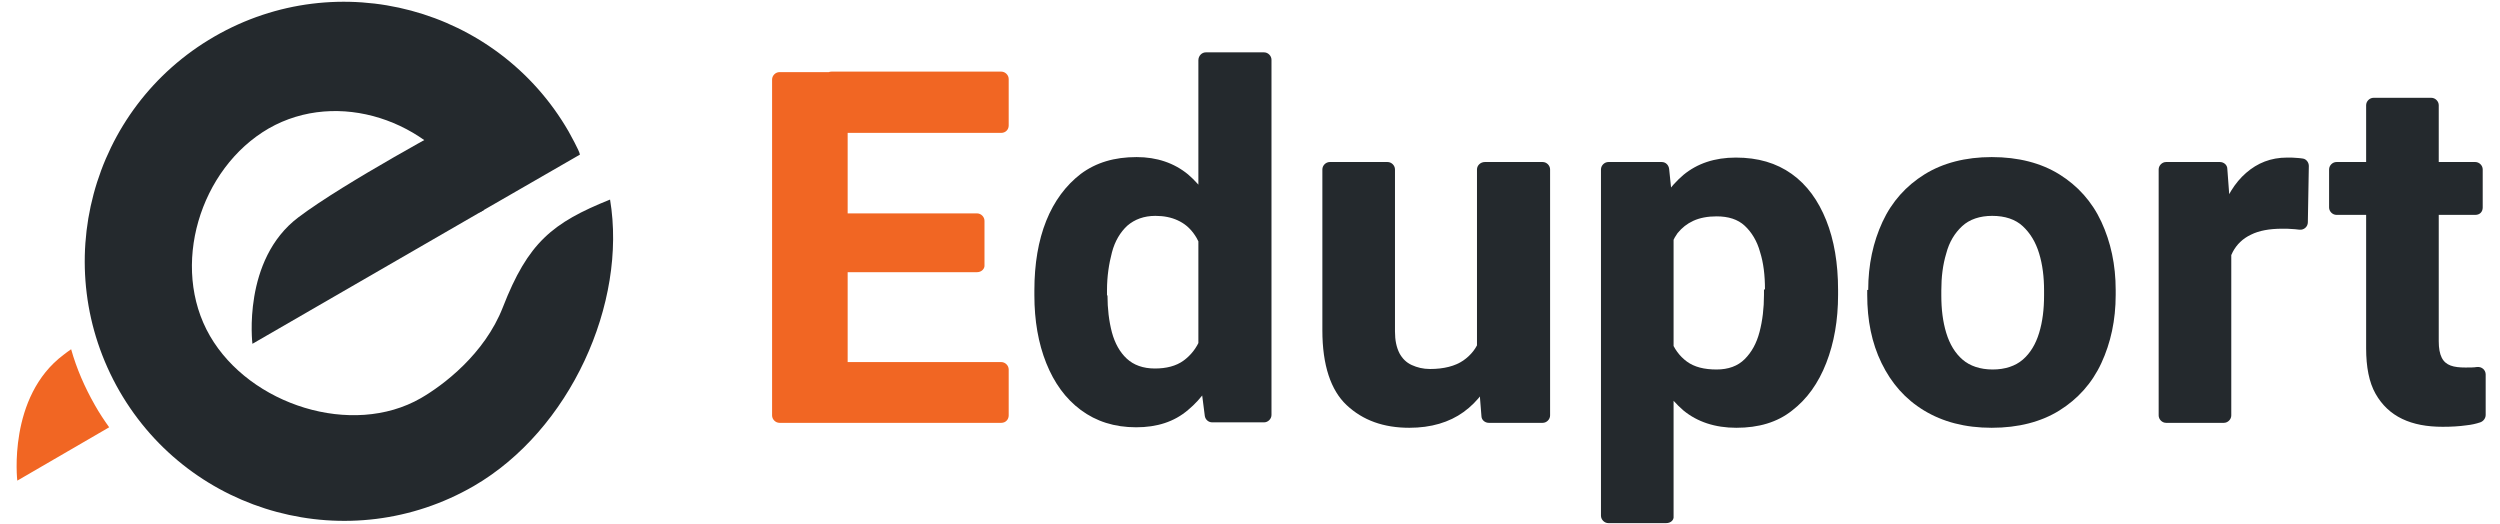
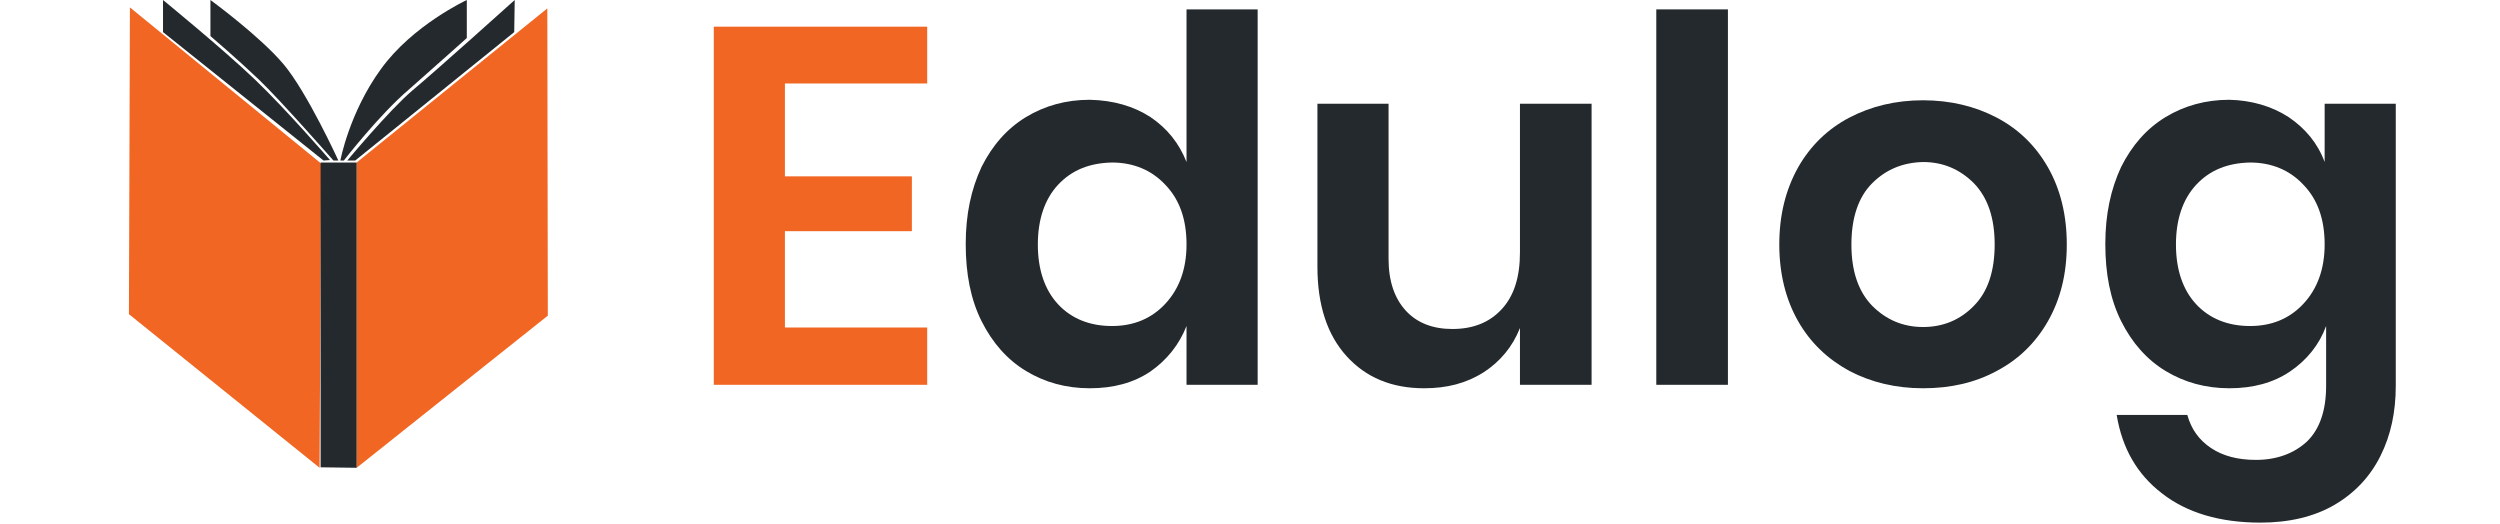
- <svg xmlns="http://www.w3.org/2000/svg" version="1.1" id="Layer_1" x="0px" y="0px" width="506.1px" height="105.9px" viewBox="0 0 506.1 105.9" style="enable-background:new 0 0 506.1 105.9;" xml:space="preserve">
+ <svg xmlns="http://www.w3.org/2000/svg" version="1.1" id="Layer_1" x="0px" y="0px" viewBox="0 0 506.1 105.9" style="enable-background:new 0 0 506.1 105.9;" xml:space="preserve">
  <style type="text/css">
- 	.st0{fill-rule:evenodd;clip-rule:evenodd;fill:#24292D;}
- 	.st1{fill-rule:evenodd;clip-rule:evenodd;fill:#F16623;}
+ 	.st0{fill-rule:evenodd;clip-rule:evenodd;fill:#F16623;}
+ 	.st1{fill:#24292D;}
	.st2{fill:#F16623;}
- 	.st3{fill:#24292D;}
</style>
  <g>
-     <path class="st0" d="M98,42.5L51.1,69.6c0,0-2.1-17,9.3-25.6c9.4-7.1,31.6-19,31.6-19" />
-     <path class="st1" d="M14.4,70.7c1.1,3.9,2.7,7.6,4.8,11.3c0.9,1.6,1.9,3.1,2.9,4.5L3.5,97.3c0,0-2-17,9.4-25.5   C13.3,71.5,13.8,71.1,14.4,70.7z" />
-     <path class="st0" d="M123.5,40.4c3.5,21-8.1,46.7-27.6,58c-25.1,14.5-57.2,5.9-71.7-19.2C9.7,54,18.3,21.9,43.4,7.4   c25.1-14.5,57.2-5.9,71.7,19.2c0.2,0.4,2.2,3.9,2.3,4.7L97.1,43c-0.4-0.8-1.7-4-2.1-4.7C86.9,24.3,68.4,18,54.4,26   c-14,8.1-20,28-11.9,42c8.1,14,28.8,20.6,42.7,12.6c4.5-2.6,12.9-8.9,16.6-18.4C106.9,49.1,111.8,45.1,123.5,40.4z" />
-     <path class="st2" d="M170.1,85.6h-12.3c-0.8,0-1.5-0.7-1.5-1.5v-68c0-0.8,0.7-1.5,1.5-1.5h12.3c0.8,0,1.5,0.7,1.5,1.5v68   C171.6,84.9,170.9,85.6,170.1,85.6z M202.7,26.9h-34.4c-0.8,0-1.5-0.7-1.5-1.5v-9.4c0-0.8,0.7-1.5,1.5-1.5h34.4   c0.8,0,1.5,0.7,1.5,1.5v9.4C204.2,26.3,203.5,26.9,202.7,26.9z M197.8,55.1h-29.6c-0.8,0-1.5-0.7-1.5-1.5v-8.9   c0-0.8,0.7-1.5,1.5-1.5h29.6c0.8,0,1.5,0.7,1.5,1.5v8.9C199.4,54.4,198.7,55.1,197.8,55.1z M202.7,85.6h-34.5   c-0.8,0-1.5-0.7-1.5-1.5v-9.3c0-0.8,0.7-1.5,1.5-1.5h34.5c0.8,0,1.5,0.7,1.5,1.5v9.3C204.2,84.9,203.6,85.6,202.7,85.6z" />
-     <path class="st3" d="M209.4,58.8c0-5.4,0.8-10.1,2.4-14.1s4-7.2,7-9.5c3.1-2.3,6.8-3.4,11.3-3.4c4.1,0,7.6,1.2,10.4,3.5   c2.8,2.4,5,5.6,6.6,9.7c1.6,4.1,2.7,8.7,3.3,13.8c0,0.1,0,0.1,0,0.2v1c0,0.1,0,0.1,0,0.2c-0.6,4.9-1.7,9.3-3.3,13.3   c-1.6,4-3.8,7.2-6.6,9.5c-2.8,2.4-6.3,3.5-10.5,3.5c-4.4,0-8.1-1.2-11.2-3.5c-3.1-2.3-5.4-5.5-7-9.5c-1.6-4-2.4-8.6-2.4-13.7V58.8z    M224.2,59.8c0,2.7,0.3,5.2,0.9,7.5c0.6,2.2,1.6,4,3,5.3c1.4,1.3,3.3,2,5.7,2c2.3,0,4.3-0.5,5.8-1.6c1.5-1.1,2.6-2.5,3.4-4.4   c0.8-1.9,1.2-4,1.4-6.5c0,0,0-0.1,0-0.1l0-5c-0.1-2.1-0.3-4-0.8-5.6c-0.5-1.6-1.1-3-2-4.2s-1.9-2-3.2-2.6c-1.3-0.6-2.8-0.9-4.5-0.9   c-2.3,0-4.2,0.7-5.7,2c-1.4,1.3-2.5,3.1-3.1,5.4c-0.6,2.3-1,4.8-1,7.7V59.8z M244.1,10.6h11.8c0.8,0,1.5,0.7,1.5,1.5v71.9   c0,0.8-0.7,1.5-1.5,1.5h-10.5c-0.8,0-1.4-0.6-1.5-1.3L242.6,74c0-0.1,0-0.1,0-0.2V12.2C242.6,11.3,243.3,10.6,244.1,10.6z" />
-     <path class="st3" d="M303.3,61.9c0.9,0,1.6,0.7,1.6,1.6c-0.1,4.1-0.9,7.8-2.1,11.1c-1.4,3.7-3.6,6.7-6.5,8.8   c-2.9,2.1-6.6,3.2-11,3.2c-5.2,0-9.4-1.5-12.7-4.6c-3.2-3-4.9-8.1-4.9-15.1V34.3c0-0.8,0.7-1.5,1.5-1.5h11.7c0.8,0,1.5,0.7,1.5,1.5   v32.8c0,1.8,0.3,3.2,0.9,4.4c0.6,1.1,1.4,1.9,2.5,2.4c1.1,0.5,2.3,0.8,3.7,0.8c2.8,0,5.1-0.6,6.7-1.7c1.6-1.1,2.8-2.6,3.4-4.5   c0.5-1.5,0.9-3.2,1-5.1c0-0.8,0.7-1.4,1.5-1.4L303.3,61.9z M300.6,32.8h11.7c0.8,0,1.5,0.7,1.5,1.5v49.8c0,0.8-0.7,1.5-1.5,1.5   h-10.9c-0.8,0-1.5-0.6-1.5-1.4L299,72.9c0,0,0-0.1,0-0.1V34.3C299,33.5,299.7,32.8,300.6,32.8z" />
-     <path class="st3" d="M337.3,105.9h-11.7c-0.8,0-1.5-0.7-1.5-1.5V34.3c0-0.8,0.7-1.5,1.5-1.5h10.8c0.8,0,1.4,0.6,1.5,1.4l0.9,8.7   c0,0.1,0,0.1,0,0.2v61.4C338.9,105.3,338.2,105.9,337.3,105.9z M372.1,59.7c0,5.1-0.8,9.7-2.4,13.8c-1.6,4.1-3.9,7.3-6.9,9.6   c-3,2.4-6.8,3.5-11.3,3.5c-4.3,0-7.9-1.2-10.7-3.5c-2.8-2.4-4.9-5.5-6.5-9.5c-1.5-4-2.6-8.4-3.3-13.2c0-0.1,0-0.2,0-0.2v-1.3   c0-0.1,0-0.1,0-0.2c0.7-5.1,1.7-9.7,3.3-13.7c1.5-4.1,3.7-7.2,6.5-9.6c2.8-2.3,6.3-3.5,10.6-3.5c4.5,0,8.2,1.1,11.3,3.3   c3.1,2.2,5.4,5.4,7,9.4c1.6,4,2.4,8.7,2.4,14.1V59.7z M357.3,58.6c0-2.9-0.3-5.4-1-7.6c-0.6-2.2-1.7-4-3.1-5.3   c-1.4-1.3-3.3-1.9-5.7-1.9c-1.8,0-3.4,0.3-4.7,0.9c-1.3,0.6-2.3,1.4-3.2,2.5c-0.8,1.1-1.4,2.5-1.9,4.1c-0.4,1.6-0.6,3.5-0.7,5.6   l0,5.3c0,0,0,0.1,0,0.1c0.1,2.4,0.5,4.5,1.2,6.4c0.7,1.9,1.8,3.4,3.3,4.5c1.5,1.1,3.5,1.6,6,1.6c2.4,0,4.3-0.7,5.7-2.1   c1.4-1.4,2.4-3.2,3-5.5c0.6-2.3,0.9-4.8,0.9-7.5V58.6z" />
-     <path class="st3" d="M378.2,58.7c0-5.1,1-9.7,2.9-13.8s4.8-7.3,8.5-9.6c3.7-2.3,8.3-3.5,13.6-3.5c5.4,0,10,1.2,13.7,3.5   s6.6,5.5,8.5,9.6c1.9,4.1,2.9,8.7,2.9,13.8v1c0,5.1-1,9.7-2.9,13.8c-1.9,4.1-4.8,7.3-8.5,9.6c-3.7,2.3-8.3,3.5-13.7,3.5   s-9.9-1.2-13.7-3.5c-3.8-2.3-6.6-5.5-8.6-9.6c-2-4.1-2.9-8.7-2.9-13.8V58.7z M393,59.8c0,2.8,0.3,5.3,1,7.6   c0.7,2.3,1.8,4.1,3.3,5.4c1.5,1.3,3.6,2,6.1,2c2.5,0,4.6-0.7,6.1-2c1.5-1.3,2.6-3.1,3.3-5.4c0.7-2.3,1-4.8,1-7.6v-1   c0-2.7-0.3-5.2-1-7.5c-0.7-2.3-1.8-4.1-3.3-5.5s-3.6-2.1-6.2-2.1c-2.5,0-4.6,0.7-6.1,2.1s-2.6,3.2-3.2,5.5c-0.7,2.3-1,4.8-1,7.5   V59.8z" />
-     <path class="st3" d="M450.2,85.6h-11.7c-0.8,0-1.5-0.7-1.5-1.5V34.3c0-0.8,0.7-1.5,1.5-1.5h10.9c0.8,0,1.5,0.6,1.5,1.4l0.8,10.7   c0,0,0,0.1,0,0.1v39.1C451.7,84.9,451,85.6,450.2,85.6z M467.2,45c0,0.9-0.8,1.6-1.7,1.5c-0.3,0-0.6-0.1-0.9-0.1   c-1-0.1-1.9-0.1-2.6-0.1c-2.6,0-4.7,0.4-6.3,1.2c-1.7,0.8-2.9,2-3.7,3.5c-0.6,1.1-0.9,2.3-1.2,3.8c-0.1,1-1.2,1.6-2.1,1.2v0   c-0.6-0.2-0.9-0.8-0.9-1.4c0.1-4.2,0.7-7.9,1.7-11.2c1.2-3.6,2.9-6.4,5.2-8.4c2.3-2,5-3.1,8.3-3.1c0.7,0,1.5,0,2.4,0.1   c0.3,0,0.6,0.1,0.8,0.1c0.7,0.1,1.2,0.8,1.2,1.5L467.2,45z" />
-     <path class="st3" d="M501.1,43.5H473c-0.8,0-1.5-0.7-1.5-1.5v-7.7c0-0.8,0.7-1.5,1.5-1.5h28.1c0.8,0,1.5,0.7,1.5,1.5V42   C502.6,42.9,502,43.5,501.1,43.5z M492.2,19.8c0.8,0,1.5,0.7,1.5,1.5v47.8c0,1.4,0.2,2.5,0.6,3.3c0.4,0.8,1,1.3,1.8,1.6   c0.8,0.3,1.8,0.4,3,0.4c0.9,0,1.7,0,2.3-0.1l0.1,0c0.9-0.1,1.7,0.6,1.7,1.5l0,8.2c0,0.7-0.5,1.3-1.1,1.5c-0.9,0.3-1.8,0.5-2.8,0.6   c-1.4,0.2-3,0.3-4.8,0.3c-3.2,0-5.9-0.5-8.2-1.6c-2.3-1.1-4.1-2.8-5.4-5.1c-1.3-2.3-1.9-5.4-1.9-9.2V21.3c0-0.8,0.7-1.5,1.5-1.5   H492.2z" />
+     <g>
+       <g>
+         <polygon class="st0" points="64.7,94.7 26.1,63.6 26.3,1.5 65,33.1    " />
+         <polygon class="st0" points="72.2,94.7 110.9,63.9 110.8,1.7 72.2,32.9    " />
+         <path class="st1" d="M33,6.5L33,0c0,0,12,9.8,18.5,16s15.3,16.4,15.3,16.4l-1.3,0.1L33,6.5z" />
+         <path class="st1" d="M42.6,7.3V0c0,0,10,7.3,14.8,13s11.1,19.5,11.1,19.5h-1c0,0-10.7-12.2-15.1-16.4S42.6,7.3,42.6,7.3z" />
+         <path class="st1" d="M104.1,6.5l0.1-6.5c0,0-15.9,14.3-20.7,18.3c-4.7,4-13.2,14.2-13.2,14.2l1.6,0L104.1,6.5z" />
+         <path class="st1" d="M94.5,7.7V0c0,0-11,5.1-17.4,14c-6.4,8.8-8.2,18.5-8.2,18.5h0.7c0,0,7.2-9.3,13.2-14.4     C88.7,12.9,94.5,7.7,94.5,7.7z" />
+       </g>
+       <polygon class="st1" points="64.9,32.9 72.2,32.9 72.2,94.7 64.9,94.6   " />
+     </g>
+     <g>
+       <path class="st2" d="M158.9,16.9v18.8h25.7v11.1h-25.7v19.5h28.8v11.6h-43.2V5.4h43.2v11.5H158.9z" />
+       <path class="st1" d="M232.9,23.7c3.4,2.3,5.8,5.3,7.3,9.1V1.9h14.4v76h-14.4V66c-1.5,3.8-4,6.9-7.3,9.2c-3.4,2.3-7.5,3.4-12.3,3.4    c-4.8,0-9.1-1.2-12.9-3.5c-3.8-2.3-6.8-5.7-9-10.1c-2.2-4.4-3.2-9.6-3.2-15.6c0-6,1.1-11.1,3.2-15.6c2.2-4.4,5.2-7.8,9-10.1    c3.8-2.3,8.1-3.5,12.9-3.5C225.4,20.3,229.5,21.5,232.9,23.7z M214.2,37.4c-2.7,2.9-4.1,7-4.1,12.1c0,5.1,1.4,9.2,4.1,12.1    c2.7,2.9,6.4,4.4,10.9,4.4c4.4,0,8-1.5,10.8-4.5c2.8-3,4.3-7,4.3-12c0-5.1-1.4-9.1-4.3-12.1c-2.8-3-6.5-4.5-10.8-4.5    C220.6,33,217,34.4,214.2,37.4z" />
+       <path class="st1" d="M322.2,21v56.9h-14.5V66.4c-1.5,3.8-4,6.8-7.4,9c-3.5,2.2-7.4,3.2-12,3.2c-6.6,0-11.8-2.2-15.7-6.5    c-3.9-4.3-5.9-10.3-5.9-18.1V21h14.4v31.4c0,4.5,1.2,8,3.5,10.5c2.3,2.5,5.5,3.7,9.4,3.7c4.2,0,7.5-1.3,10-4s3.7-6.5,3.7-11.5V21    H322.2z" />
+       <path class="st1" d="M349.8,1.9v76h-14.5v-76H349.8z" />
+       <path class="st1" d="M404.2,23.8c4.4,2.3,7.9,5.7,10.4,10.1c2.5,4.4,3.8,9.6,3.8,15.6c0,6-1.3,11.1-3.8,15.5    c-2.5,4.4-6,7.8-10.4,10.1c-4.4,2.4-9.4,3.5-14.9,3.5c-5.5,0-10.5-1.2-14.9-3.5c-4.4-2.4-7.9-5.7-10.4-10.1    c-2.5-4.4-3.8-9.6-3.8-15.5c0-6,1.3-11.1,3.8-15.6c2.5-4.4,6-7.8,10.4-10.1c4.4-2.3,9.4-3.5,14.9-3.5    C394.8,20.3,399.8,21.5,404.2,23.8z M379,37.1c-2.8,2.8-4.2,7-4.2,12.4c0,5.4,1.4,9.5,4.2,12.4c2.8,2.8,6.2,4.3,10.3,4.3    c4,0,7.5-1.4,10.3-4.3c2.8-2.8,4.2-7,4.2-12.4c0-5.4-1.4-9.5-4.2-12.4c-2.8-2.8-6.2-4.3-10.3-4.3C385.2,32.9,381.8,34.3,379,37.1z    " />
+       <path class="st1" d="M463.3,23.7c3.4,2.3,5.9,5.3,7.3,9.1V21H485v57.1c0,5.3-1,10-3.1,14.2c-2.1,4.2-5.2,7.5-9.3,9.9    c-4.1,2.4-9.2,3.6-15,3.6c-8.2,0-14.9-2-19.9-5.9c-5.1-3.9-8.1-9.2-9.2-15.9h14.3c0.8,2.9,2.4,5.1,4.8,6.7    c2.4,1.6,5.4,2.4,9.1,2.4c4.2,0,7.7-1.3,10.3-3.7c2.6-2.5,3.9-6.3,3.9-11.3V66c-1.4,3.8-3.9,6.9-7.3,9.2    c-3.4,2.3-7.5,3.4-12.3,3.4c-4.8,0-9.1-1.2-12.9-3.5c-3.8-2.3-6.8-5.7-9-10.1c-2.2-4.4-3.2-9.6-3.2-15.6c0-6,1.1-11.1,3.2-15.6    c2.2-4.4,5.2-7.8,9-10.1c3.8-2.3,8.1-3.5,12.9-3.5C455.8,20.3,459.9,21.5,463.3,23.7z M444.6,37.4c-2.7,2.9-4.1,7-4.1,12.1    c0,5.1,1.4,9.2,4.1,12.1c2.7,2.9,6.4,4.4,10.9,4.4c4.4,0,8-1.5,10.8-4.5c2.8-3,4.3-7,4.3-12c0-5.1-1.4-9.1-4.3-12.1    c-2.8-3-6.5-4.5-10.8-4.5C451,33,447.4,34.4,444.6,37.4z" />
+     </g>
  </g>
</svg>
